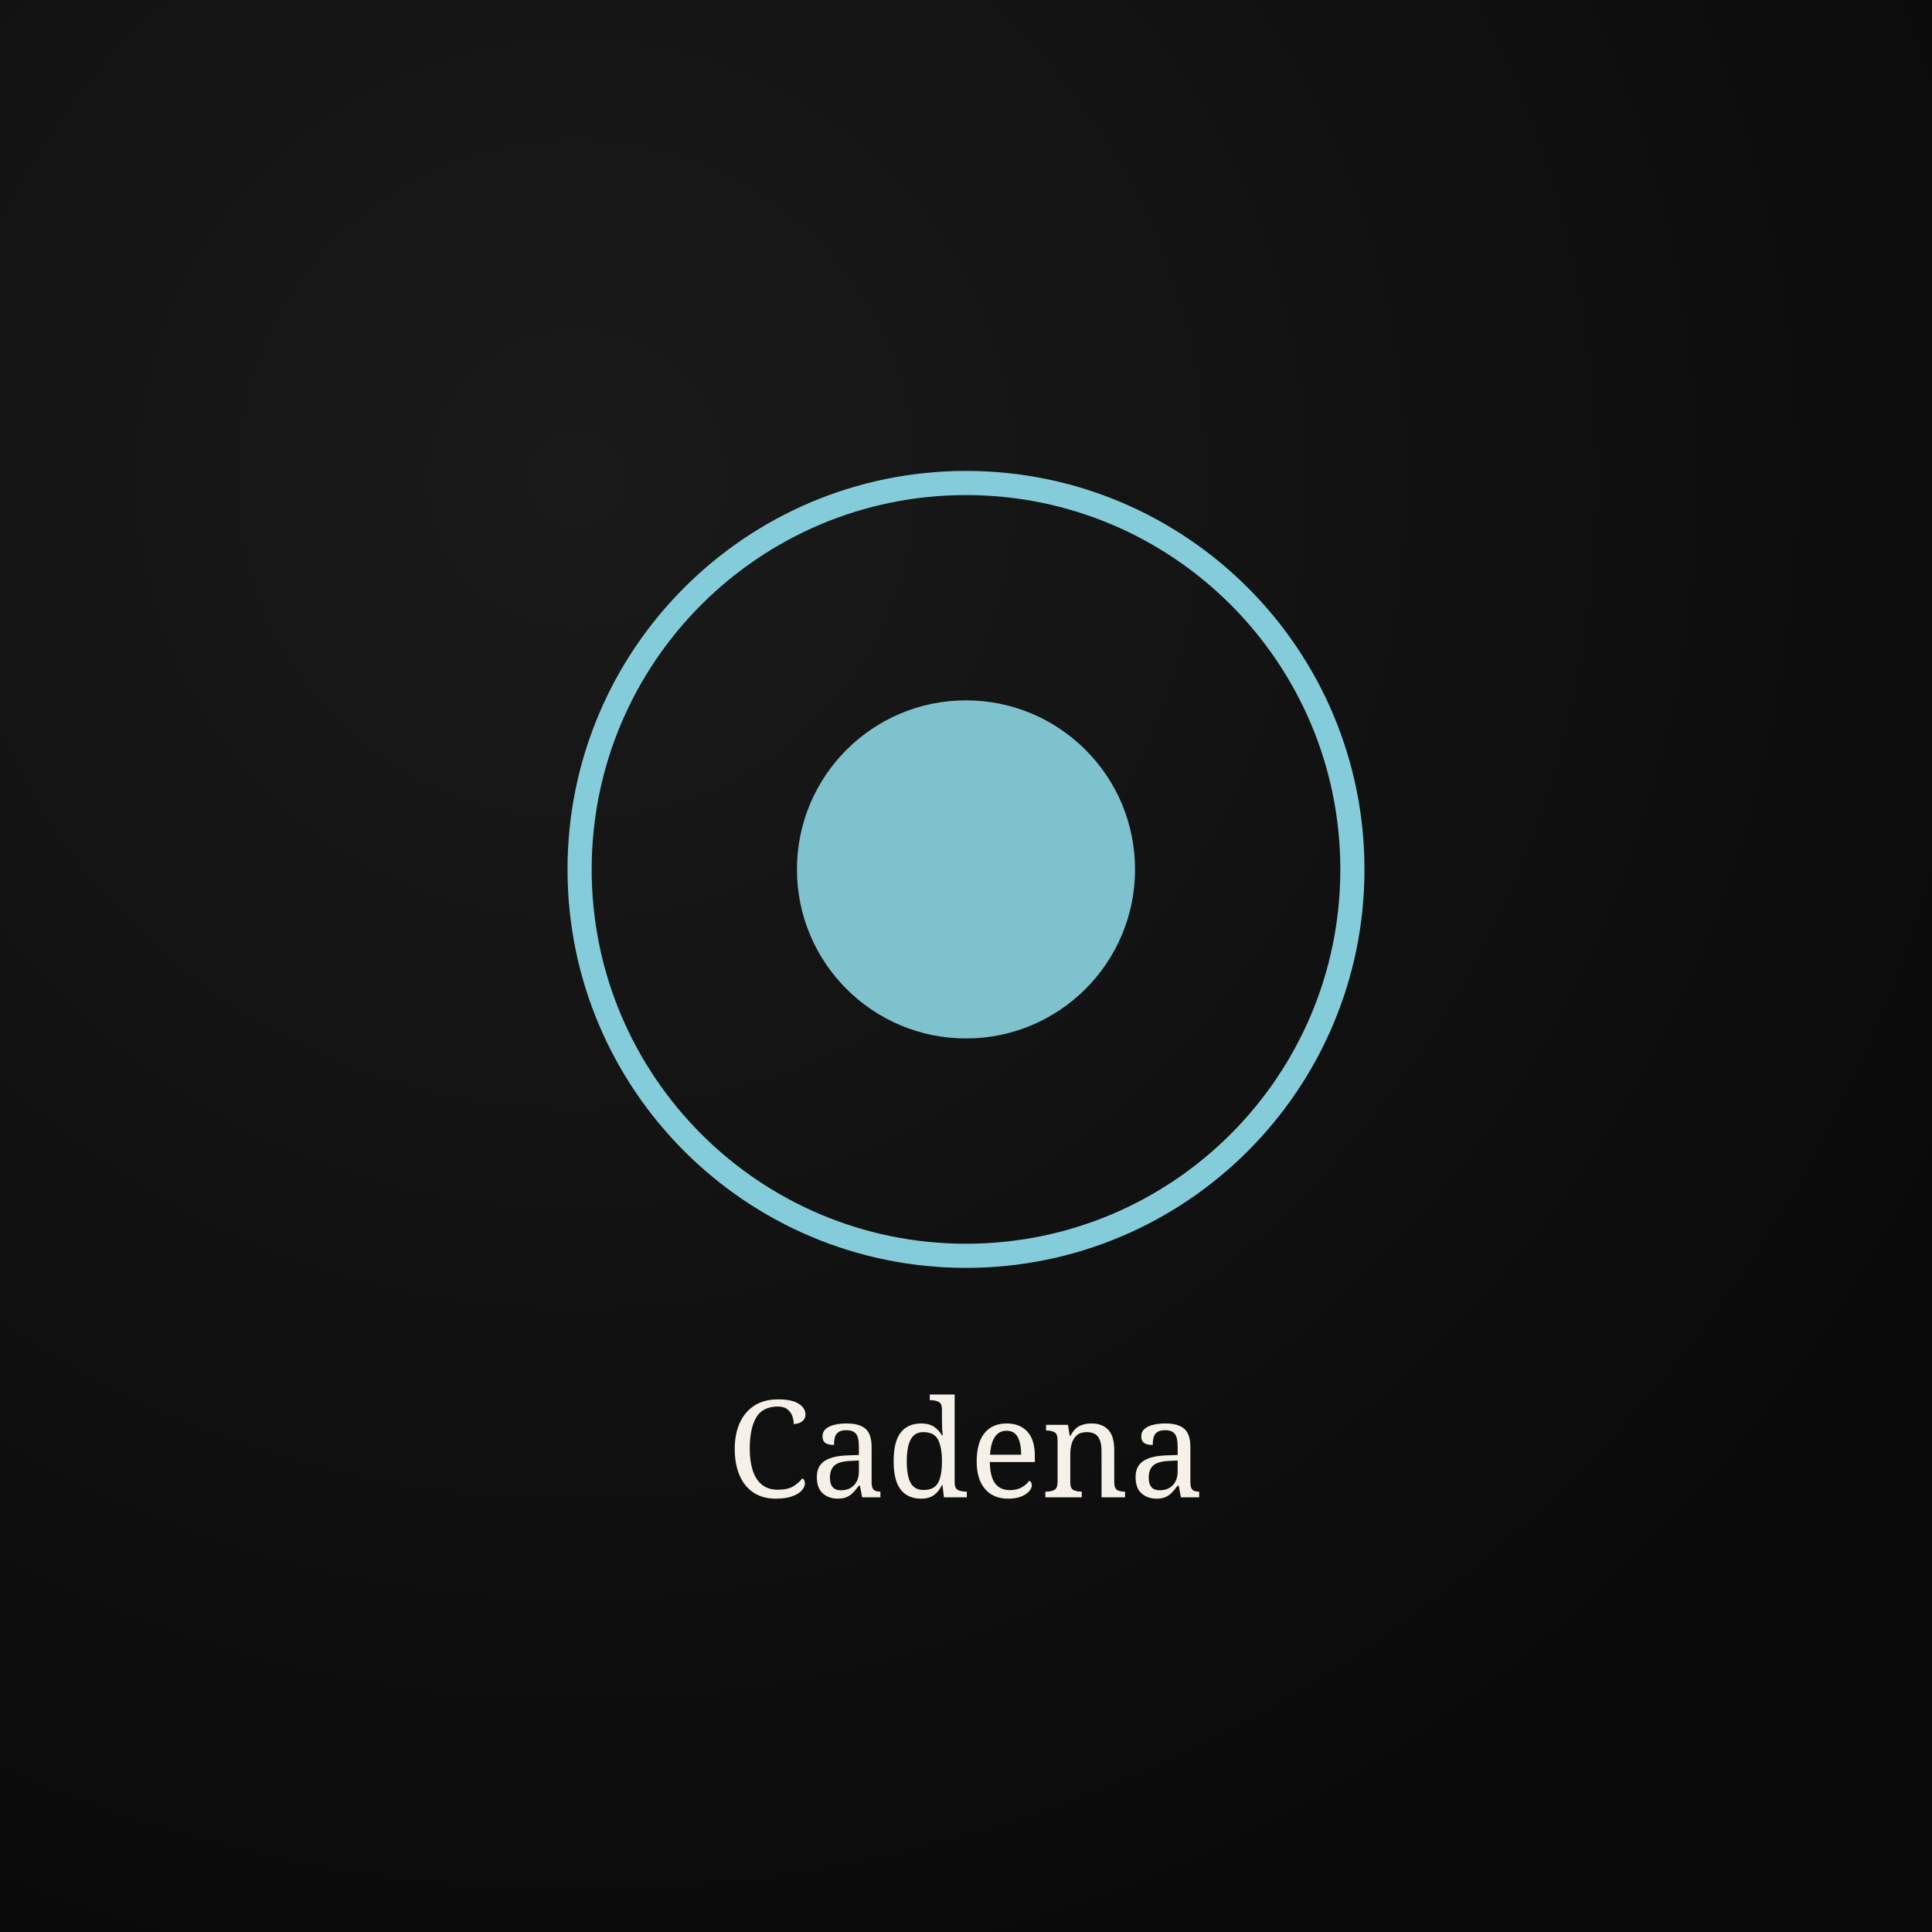
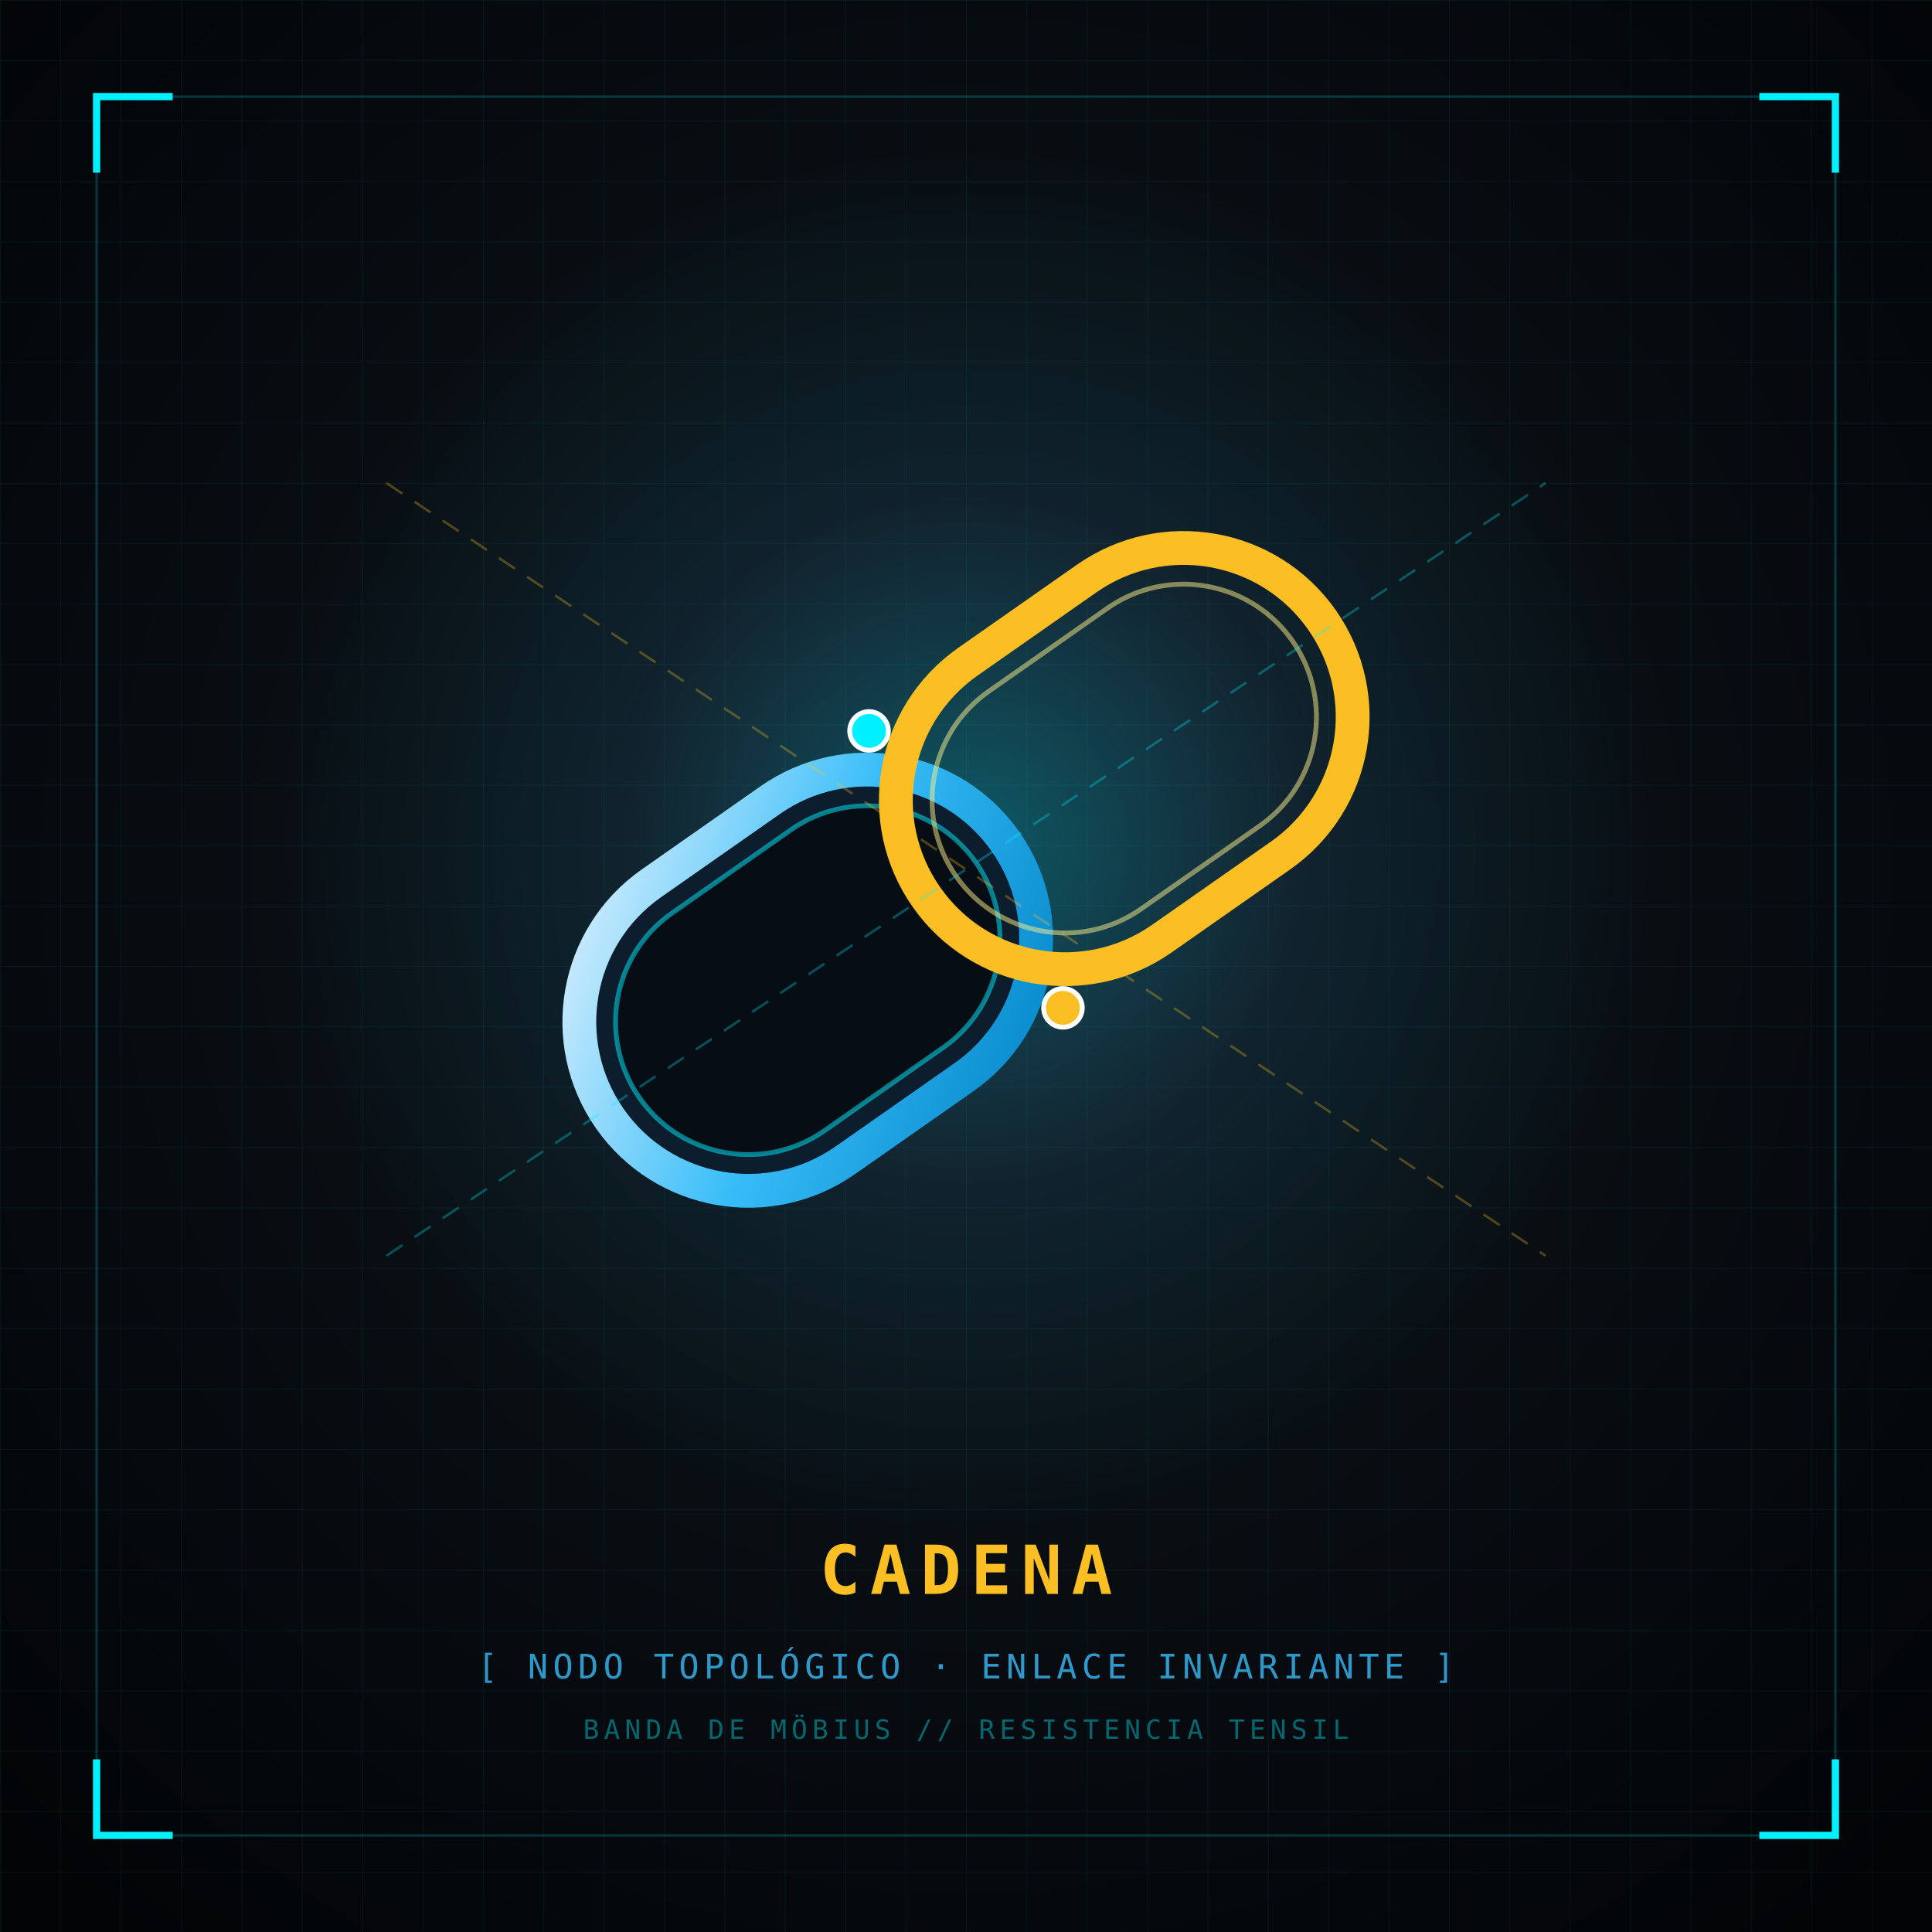
- <svg xmlns="http://www.w3.org/2000/svg" width="800" height="800" viewBox="0 0 800 800">
+ <svg xmlns="http://www.w3.org/2000/svg" width="800" height="800" viewBox="0 0 800 800" fill="none">
  <defs>
-     <radialGradient id="g" cx="30%" cy="25%" r="80%">
-       <stop offset="0%" stop-color="#1a1a1a" />
-       <stop offset="100%" stop-color="#0a0a0a" />
+     <radialGradient id="chainBg" cx="50%" cy="45%" r="70%">
+       <stop offset="0%" stop-color="#111c24" />
+       <stop offset="50%" stop-color="#090e13" />
+       <stop offset="100%" stop-color="#020406" />
    </radialGradient>
+     <radialGradient id="chainAura" cx="50%" cy="45%" r="45%">
+       <stop offset="0%" stop-color="#00f0ff" stop-opacity="0.3" />
+       <stop offset="50%" stop-color="#38bdf8" stop-opacity="0.08" />
+       <stop offset="100%" stop-color="#00f0ff" stop-opacity="0" />
+     </radialGradient>
+     <linearGradient id="linkGrad" x1="0%" y1="0%" x2="100%" y2="100%">
+       <stop offset="0%" stop-color="#e0f2fe" />
+       <stop offset="50%" stop-color="#38bdf8" />
+       <stop offset="100%" stop-color="#0284c7" />
+     </linearGradient>
+     <pattern id="gridChain" width="25" height="25" patternUnits="userSpaceOnUse">
+       <path d="M 25 0 L 0 0 0 25" fill="none" stroke="#00f0ff" stroke-width="0.5" stroke-opacity="0.08" />
+     </pattern>
  </defs>
-   <rect width="800" height="800" fill="url(#g)" />
-   <circle cx="400" cy="360" r="160" fill="none" stroke="#90e0ef" stroke-width="10" opacity="0.9" />
-   <circle cx="400" cy="360" r="70" fill="#90e0ef" opacity="0.85" />
-   <text x="400" y="620" text-anchor="middle" font-family="Georgia, serif" font-size="56" fill="#f5f0e8">Cadena</text>
+   <rect width="800" height="800" fill="url(#chainBg)" />
+   <rect width="800" height="800" fill="url(#gridChain)" />
+   <circle cx="400" cy="380" r="320" fill="url(#chainAura)" />
+   <rect x="40" y="40" width="720" height="720" fill="none" stroke="#00f0ff" stroke-width="1" stroke-opacity="0.2" />
+   <path d="M 40 70 L 40 40 70 40 M 730 40 L 760 40 760 70 M 760 730 L 760 760 730 760 M 70 760 L 40 760 40 730" stroke="#00f0ff" stroke-width="3" stroke-linecap="square" />
+   <g transform="translate(400, 360) rotate(-35)">
+     <rect x="-180" y="-70" width="200" height="140" rx="70" fill="#0c1d2e" stroke="url(#linkGrad)" stroke-width="14" />
+     <rect x="-165" y="-55" width="170" height="110" rx="55" fill="#070d14" stroke="#00f0ff" stroke-width="2" stroke-opacity="0.5" />
+     <rect x="-20" y="-70" width="200" height="140" rx="70" fill="none" stroke="#fbbf24" stroke-width="14" />
+     <rect x="-5" y="-55" width="170" height="110" rx="55" fill="none" stroke="#fef08a" stroke-width="2" stroke-opacity="0.5" />
+     <circle cx="0" cy="-70" r="8" fill="#00f0ff" stroke="#ffffff" stroke-width="2" />
+     <circle cx="0" cy="70" r="8" fill="#fbbf24" stroke="#ffffff" stroke-width="2" />
+   </g>
+   <line x1="160" y1="520" x2="640" y2="200" stroke="#00f0ff" stroke-width="1" stroke-opacity="0.3" stroke-dasharray="8 6" />
+   <line x1="160" y1="200" x2="640" y2="520" stroke="#fbbf24" stroke-width="1" stroke-opacity="0.3" stroke-dasharray="8 6" />
+   <g font-family="monospace" font-size="14" fill="#00f0ff" text-anchor="middle" letter-spacing="2">
+     <text x="400" y="660" fill="#fbbf24" font-weight="bold" font-size="28" letter-spacing="4">CADENA</text>
+     <text x="400" y="695" fill="#38bdf8" fill-opacity="0.8">[ NODO TOPOLÓGICO · ENLACE INVARIANTE ]</text>
+     <text x="400" y="720" fill="#00f0ff" fill-opacity="0.4" font-size="11">BANDA DE MÖBIUS // RESISTENCIA TENSIL</text>
+   </g>
</svg>
